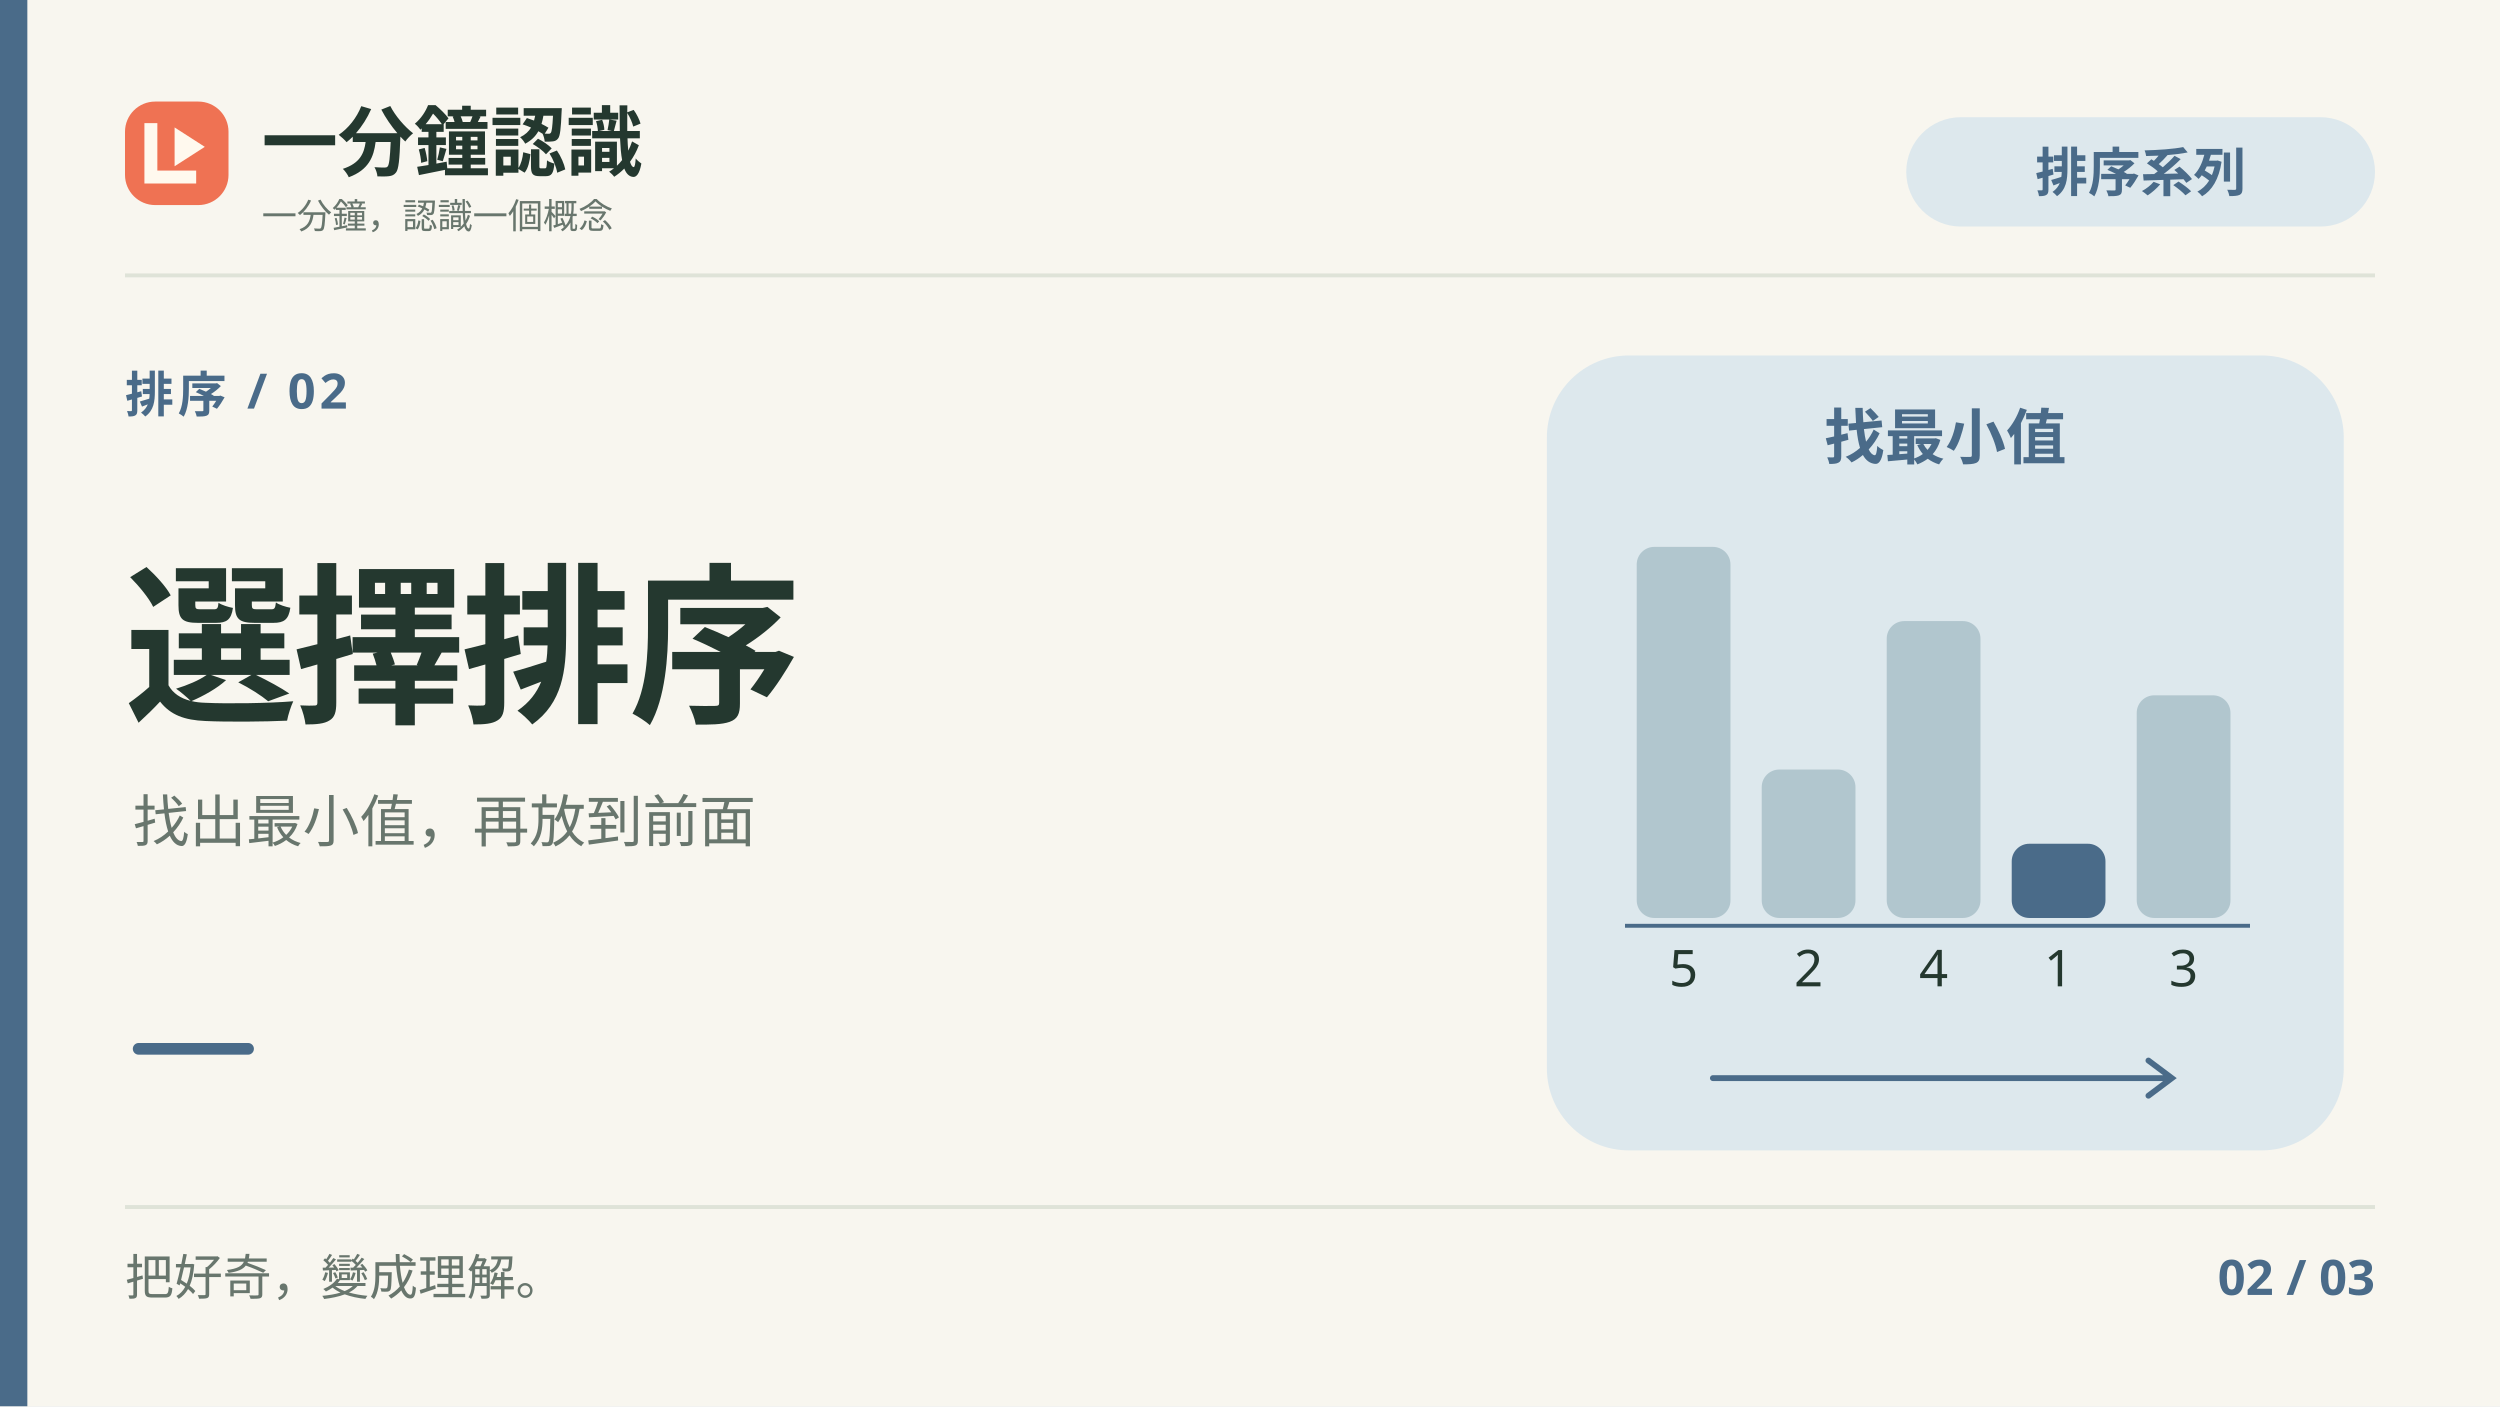
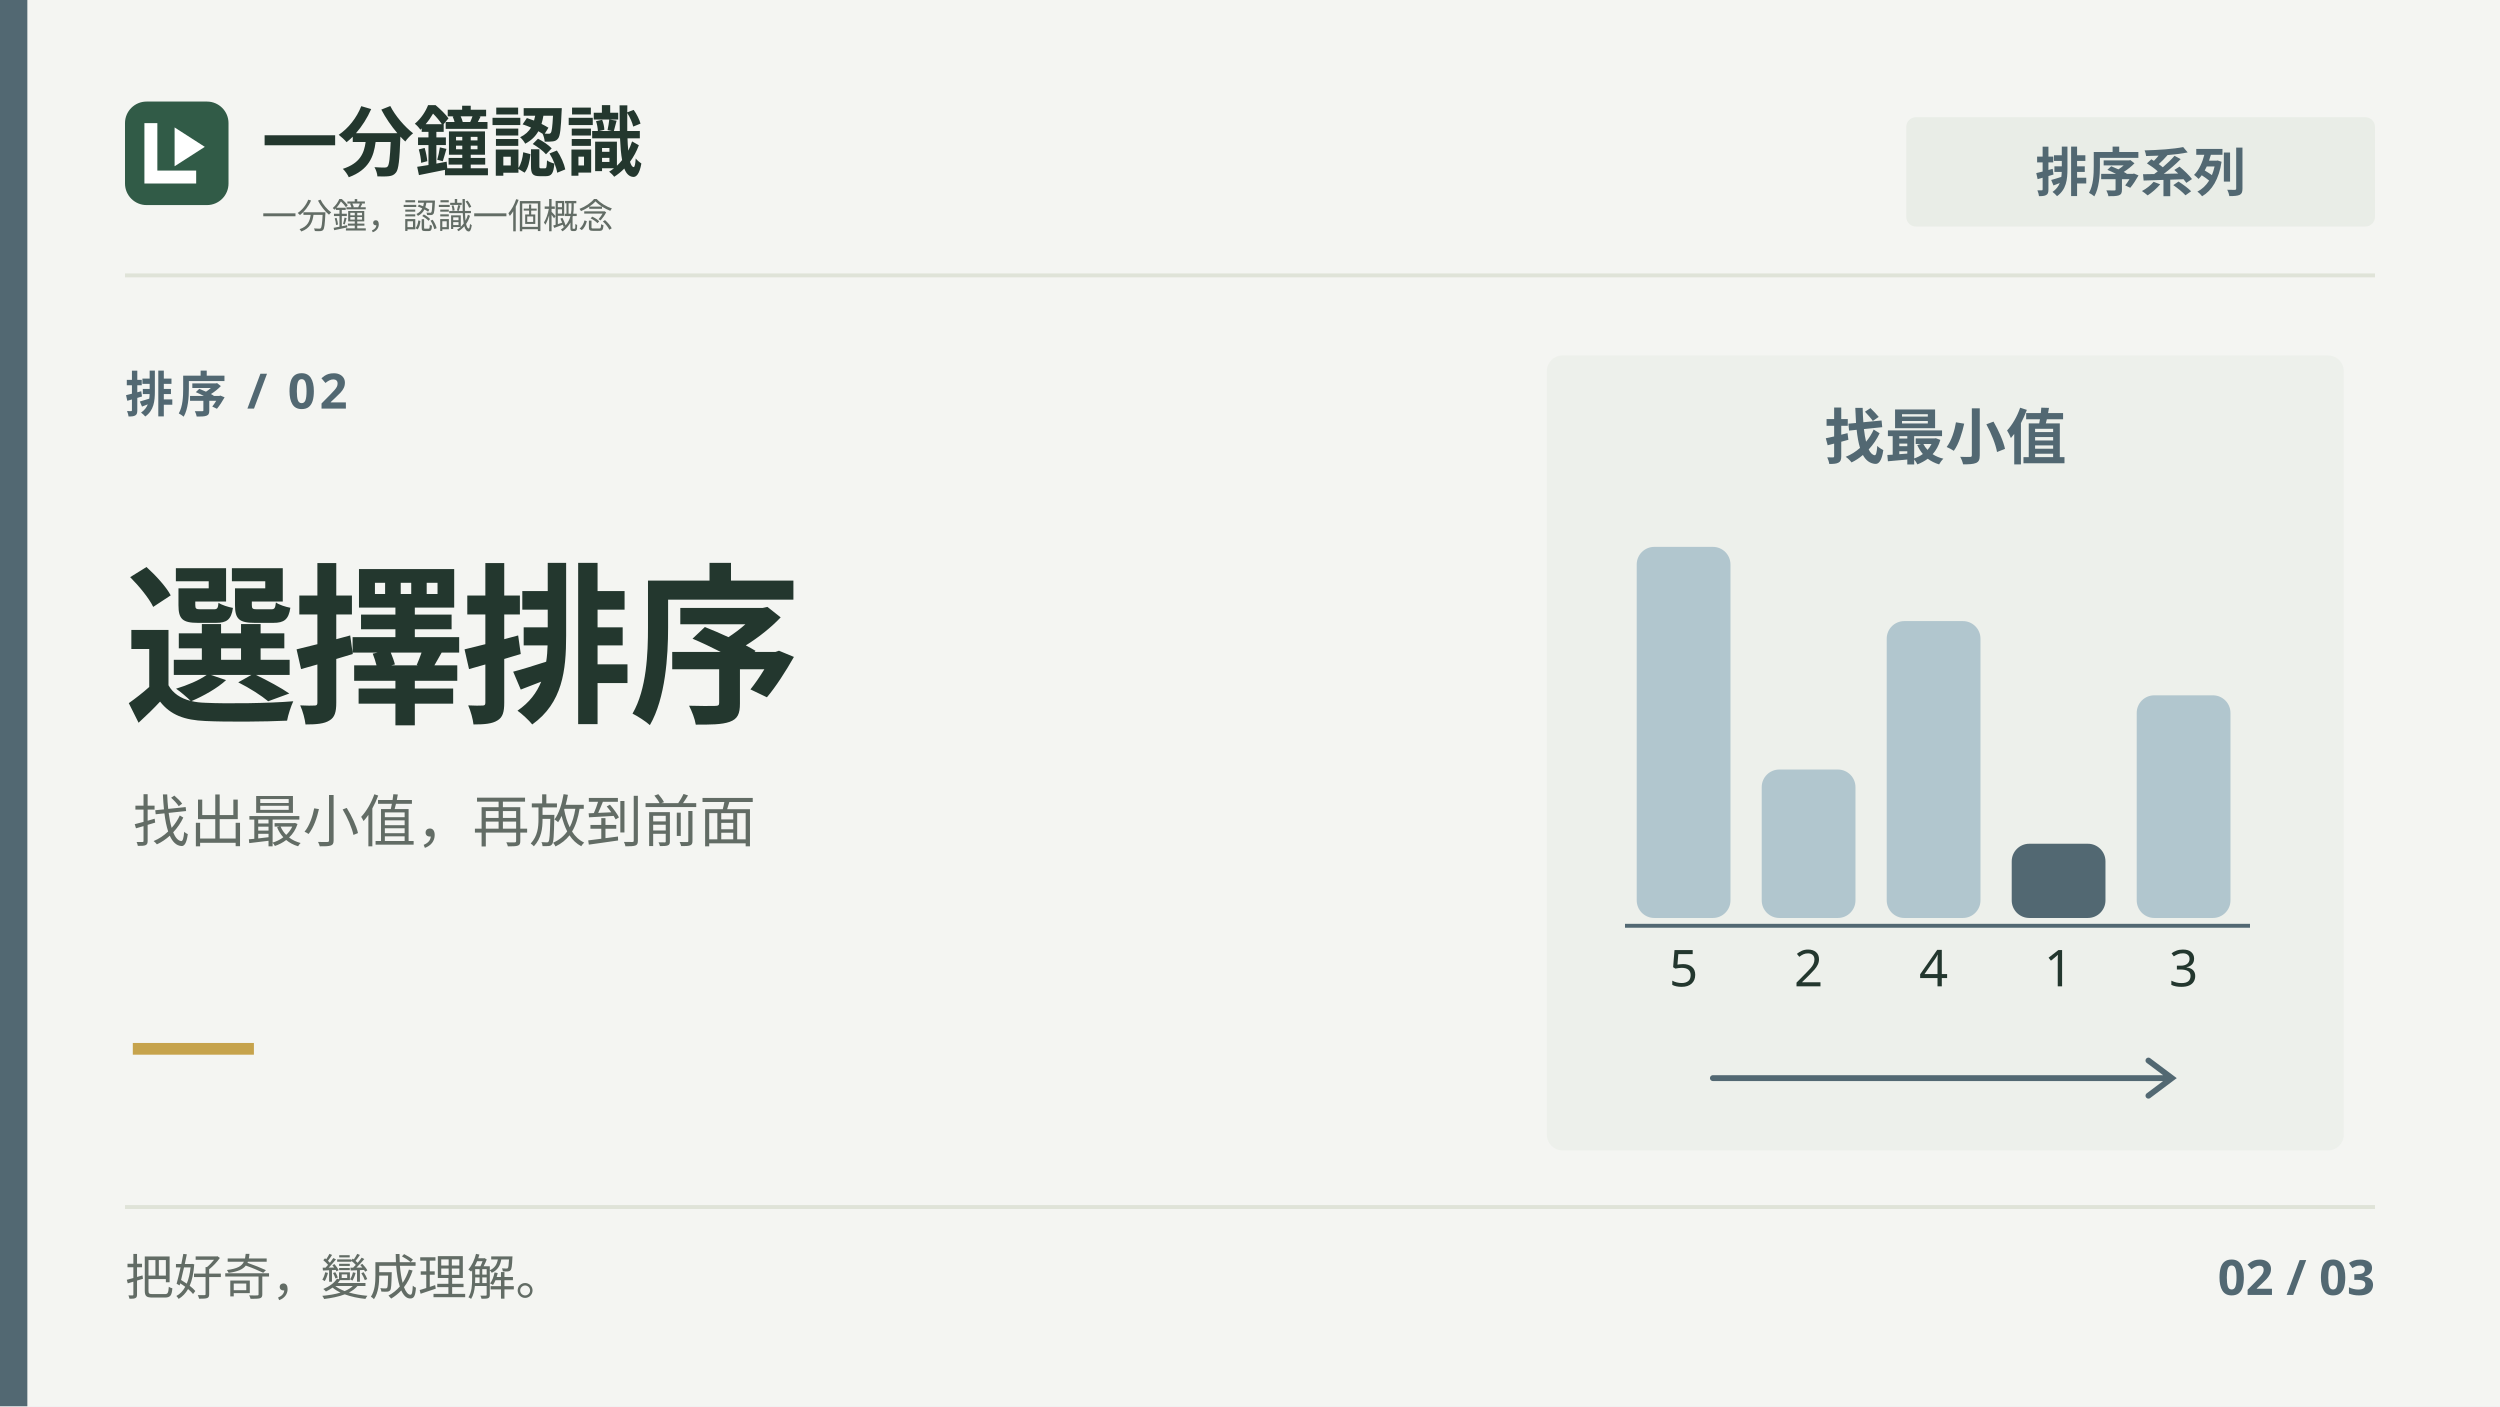
<svg xmlns="http://www.w3.org/2000/svg" width="1280" height="720" viewBox="0 0 1280 720" role="img" aria-labelledby="title desc">
  <g font-family="Microsoft JhengHei, PingFang TC, Noto Sans TC, sans-serif">
-     <rect x="0" y="0" width="1280" height="720" rx="0" fill="#f8f6ef" />
-     <rect x="0" y="0" width="14" height="720" rx="0" fill="#4a6b89" />
+     <rect x="0" y="0" width="1280" height="720" rx="0" fill="#f4f5f2" />
+     <rect x="0" y="0" width="14" height="720" rx="0" fill="#526872" />
    <path d="M64 141h1152M64 618h1152" stroke="#dfe3d8" stroke-width="2" />
    <svg x="64" y="52" width="53" height="53" viewBox="0 0 48 48">
-       <rect width="48" height="48" rx="14" fill="#ef7253" />
-       <path d="M15 10v22h18v6H9V10z" fill="#fff9ee" />
-       <path d="m23 12 14 9-14 9z" fill="#fff9ee" />
+       <rect width="48" height="48" rx="10" fill="#315b47" />
+       <path d="M15 10v22h18v6H9V10z" fill="#ffffff" />
+       <path d="m23 12 14 9-14 9z" fill="#ffffff" />
    </svg>
-     <text x="134" y="87" font-size="39" fill="#24382f" font-weight="800">一分鐘認識</text>
-     <text x="134" y="117" font-size="18" fill="#68766d">一分鐘，認識一個概念</text>
-     <rect x="976" y="60" width="240" height="56" rx="28" fill="#dde8ed" />
-     <text x="1096" y="98" font-size="27" fill="#4a6b89" text-anchor="middle" font-weight="700">排序系列</text>
-     <rect x="792" y="182" width="408" height="407" rx="42" fill="#dde8ed" />
-     <text x="64" y="211" font-size="25" fill="#4a6b89" font-weight="700" letter-spacing="2">排序 / 02</text>
-     <text x="64" y="363" font-size="88" fill="#24382f" font-weight="800" letter-spacing="-2">選擇排序</text>
-     <text x="68" y="431" font-size="29" fill="#68766d">找出最小值，再放到前面</text>
-     <rect x="68" y="534" width="62" height="6" rx="3" fill="#4a6b89" />
+     <text x="134" y="87" font-size="39" fill="#23372e" font-weight="800">一分鐘認識</text>
+     <text x="134" y="117" font-size="18" fill="#626c65">一分鐘，認識一個概念</text>
+     <rect x="976" y="60" width="240" height="56" rx="5" fill="#e9ede7" />
+     <text x="1096" y="98" font-size="27" fill="#526872" text-anchor="middle" font-weight="700">排序系列</text>
+     <rect x="792" y="182" width="408" height="407" rx="8" fill="#edf0eb" />
+     <text x="64" y="211" font-size="25" fill="#526872" font-weight="700" letter-spacing="2">排序 / 02</text>
+     <text x="64" y="363" font-size="88" fill="#23372e" font-weight="800" letter-spacing="-2">選擇排序</text>
+     <text x="68" y="431" font-size="29" fill="#626c65">找出最小值，再放到前面</text>
+     <rect x="68" y="534" width="62" height="6" rx="0" fill="#c6a34c" />
    <rect x="838" y="280" width="48" height="190" rx="9" fill="#b1c6ce" />
-     <text x="862" y="505" font-size="26" fill="#24382f" text-anchor="middle">5</text>
+     <text x="862" y="505" font-size="26" fill="#23372e" text-anchor="middle">5</text>
    <rect x="902" y="394" width="48" height="76" rx="9" fill="#b1c6ce" />
-     <text x="926" y="505" font-size="26" fill="#24382f" text-anchor="middle">2</text>
+     <text x="926" y="505" font-size="26" fill="#23372e" text-anchor="middle">2</text>
    <rect x="966" y="318" width="48" height="152" rx="9" fill="#b1c6ce" />
-     <text x="990" y="505" font-size="26" fill="#24382f" text-anchor="middle">4</text>
-     <rect x="1030" y="432" width="48" height="38" rx="9" fill="#4a6b89" />
-     <text x="1054" y="505" font-size="26" fill="#24382f" text-anchor="middle">1</text>
+     <text x="990" y="505" font-size="26" fill="#23372e" text-anchor="middle">4</text>
+     <rect x="1030" y="432" width="48" height="38" rx="9" fill="#526872" />
+     <text x="1054" y="505" font-size="26" fill="#23372e" text-anchor="middle">1</text>
    <rect x="1094" y="356" width="48" height="114" rx="9" fill="#b1c6ce" />
-     <text x="1118" y="505" font-size="26" fill="#24382f" text-anchor="middle">3</text>
-     <path d="M832 474h320" stroke="#4a6b89" stroke-width="2" />
-     <text x="996" y="235" font-size="31" fill="#4a6b89" text-anchor="middle" font-weight="700">找最小值</text>
-     <path d="M877 552h235m-12-9 12 9-12 9" fill="none" stroke="#4a6b89" stroke-width="3" stroke-linecap="round" />
-     <text x="64" y="663" font-size="25" fill="#68766d">把好奇，變成理解。</text>
-     <text x="1216" y="663" font-size="25" fill="#4a6b89" text-anchor="end" font-weight="700">02 / 03</text>
+     <text x="1118" y="505" font-size="26" fill="#23372e" text-anchor="middle">3</text>
+     <path d="M832 474h320" stroke="#526872" stroke-width="2" />
+     <text x="996" y="235" font-size="31" fill="#526872" text-anchor="middle" font-weight="700">找最小值</text>
+     <path d="M877 552h235m-12-9 12 9-12 9" fill="none" stroke="#526872" stroke-width="3" stroke-linecap="round" />
+     <text x="64" y="663" font-size="25" fill="#626c65">把好奇，變成理解。</text>
+     <text x="1216" y="663" font-size="25" fill="#526872" text-anchor="end" font-weight="700">02 / 03</text>
  </g>
</svg>
